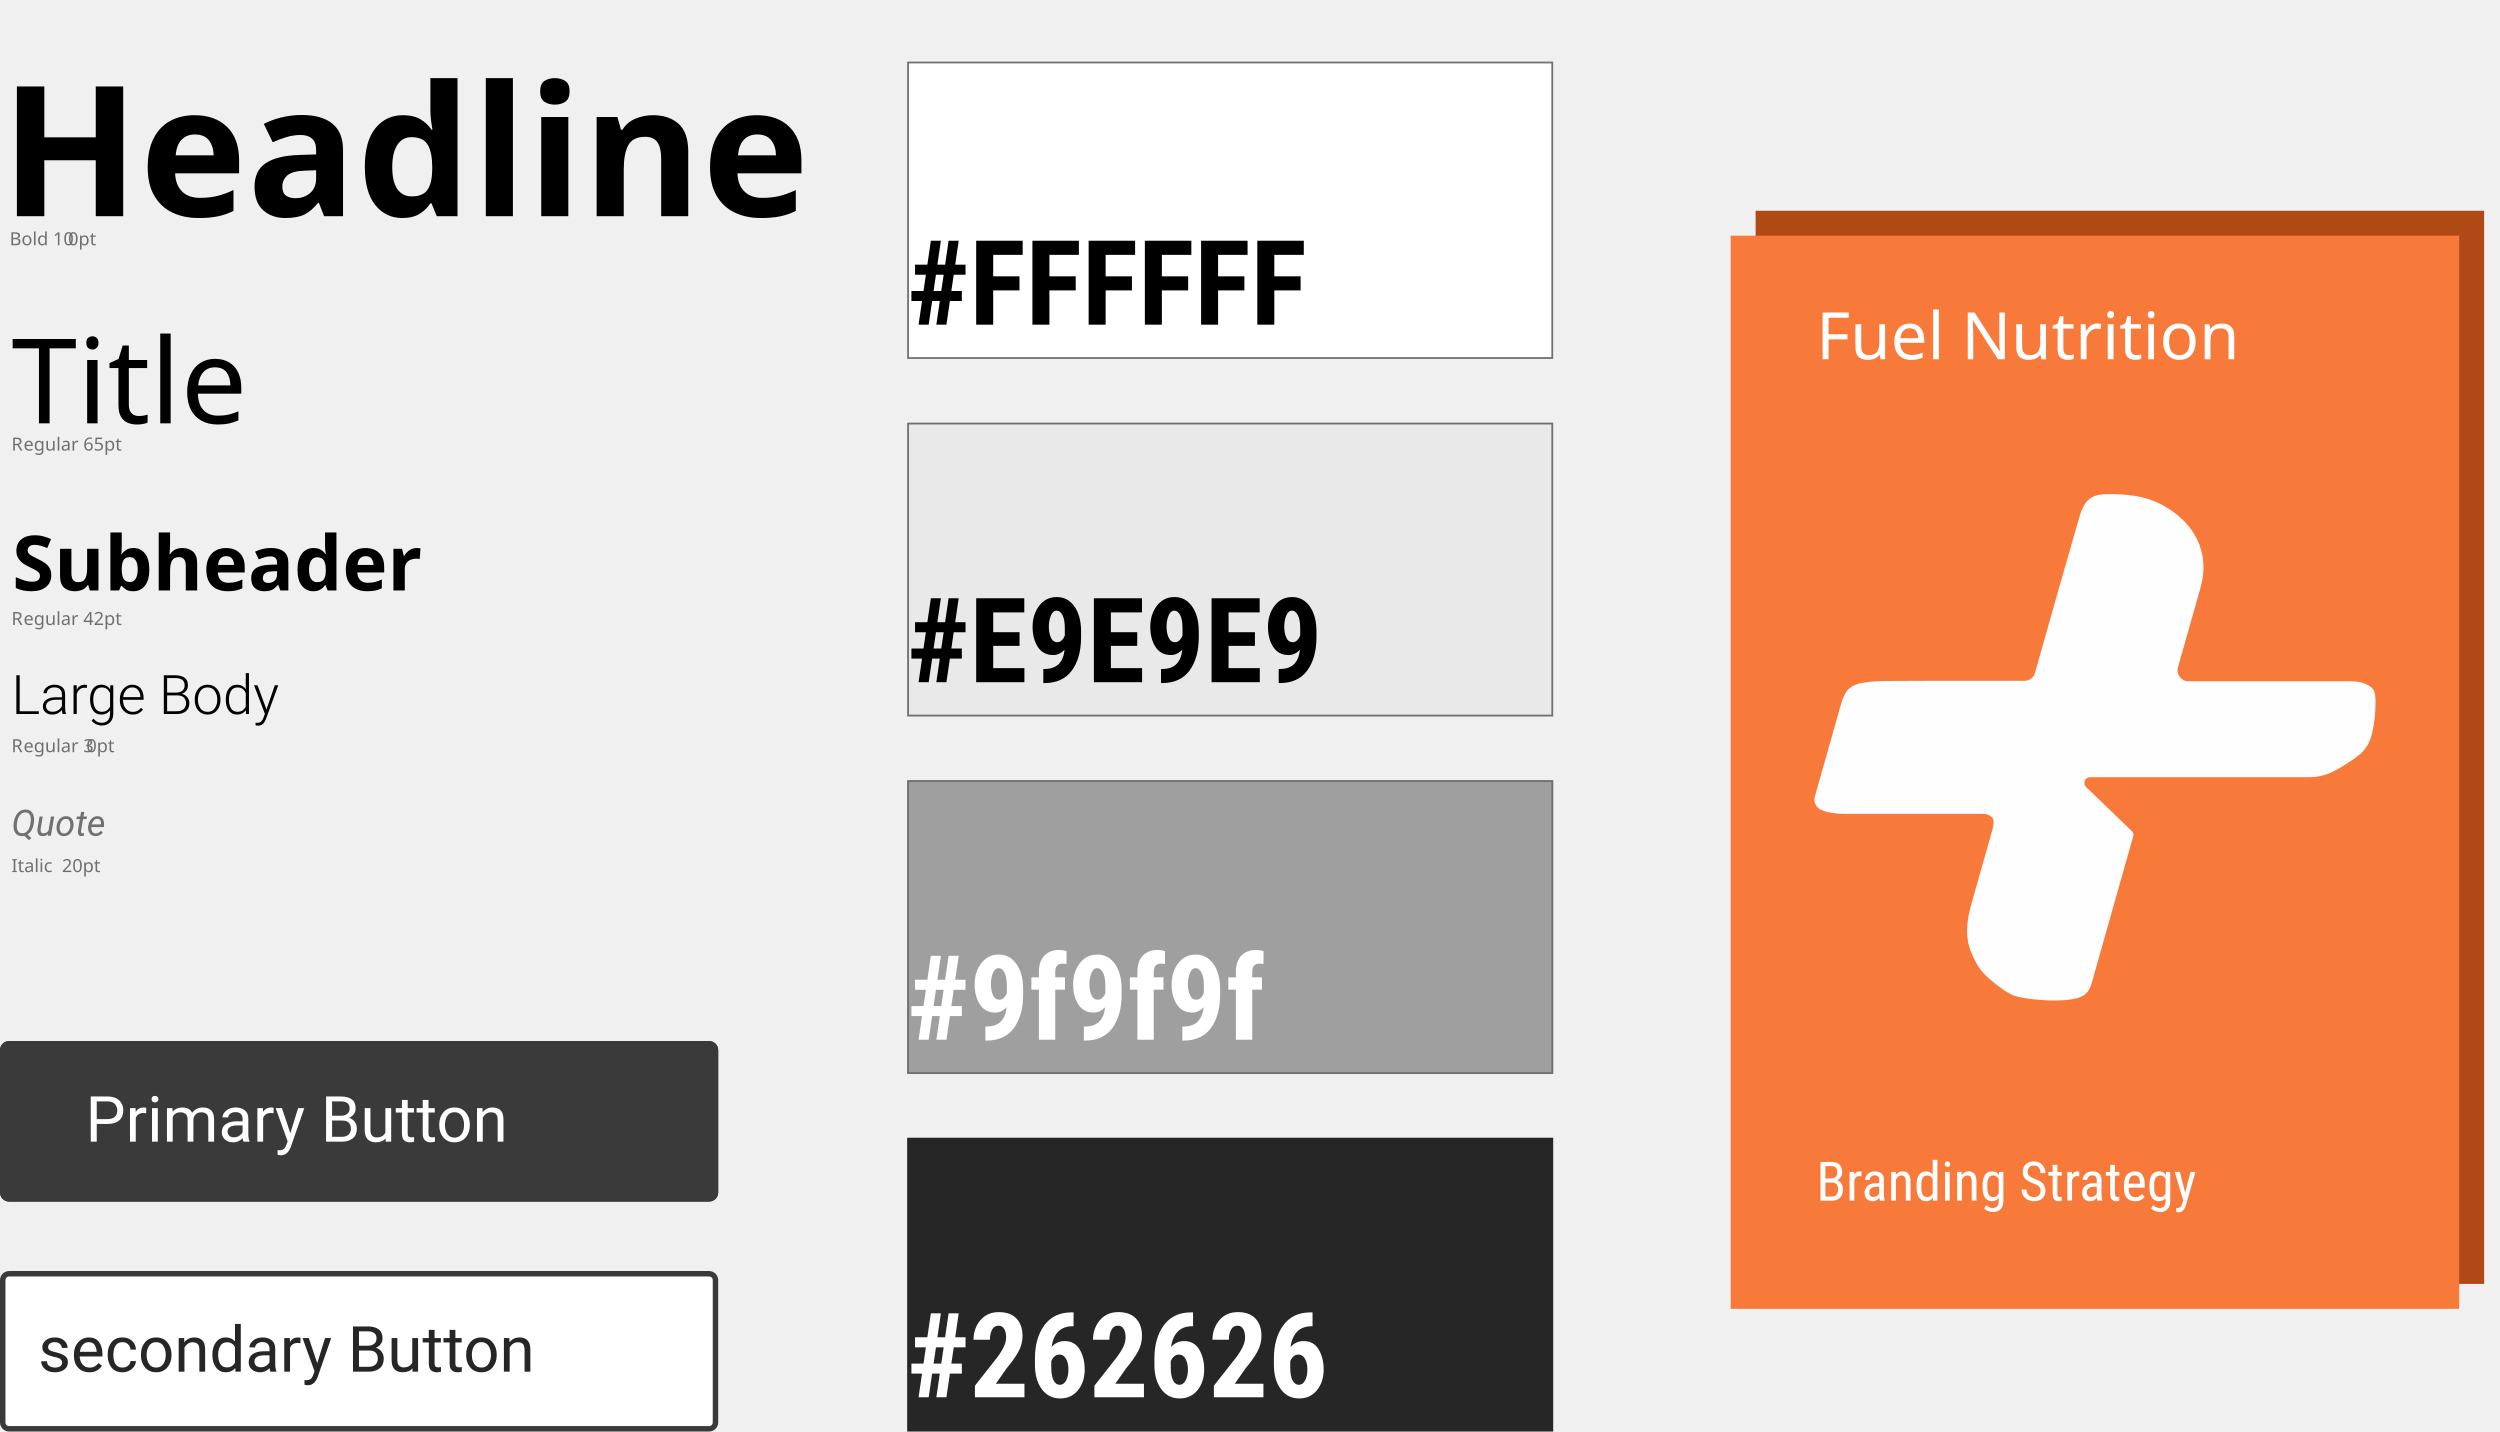
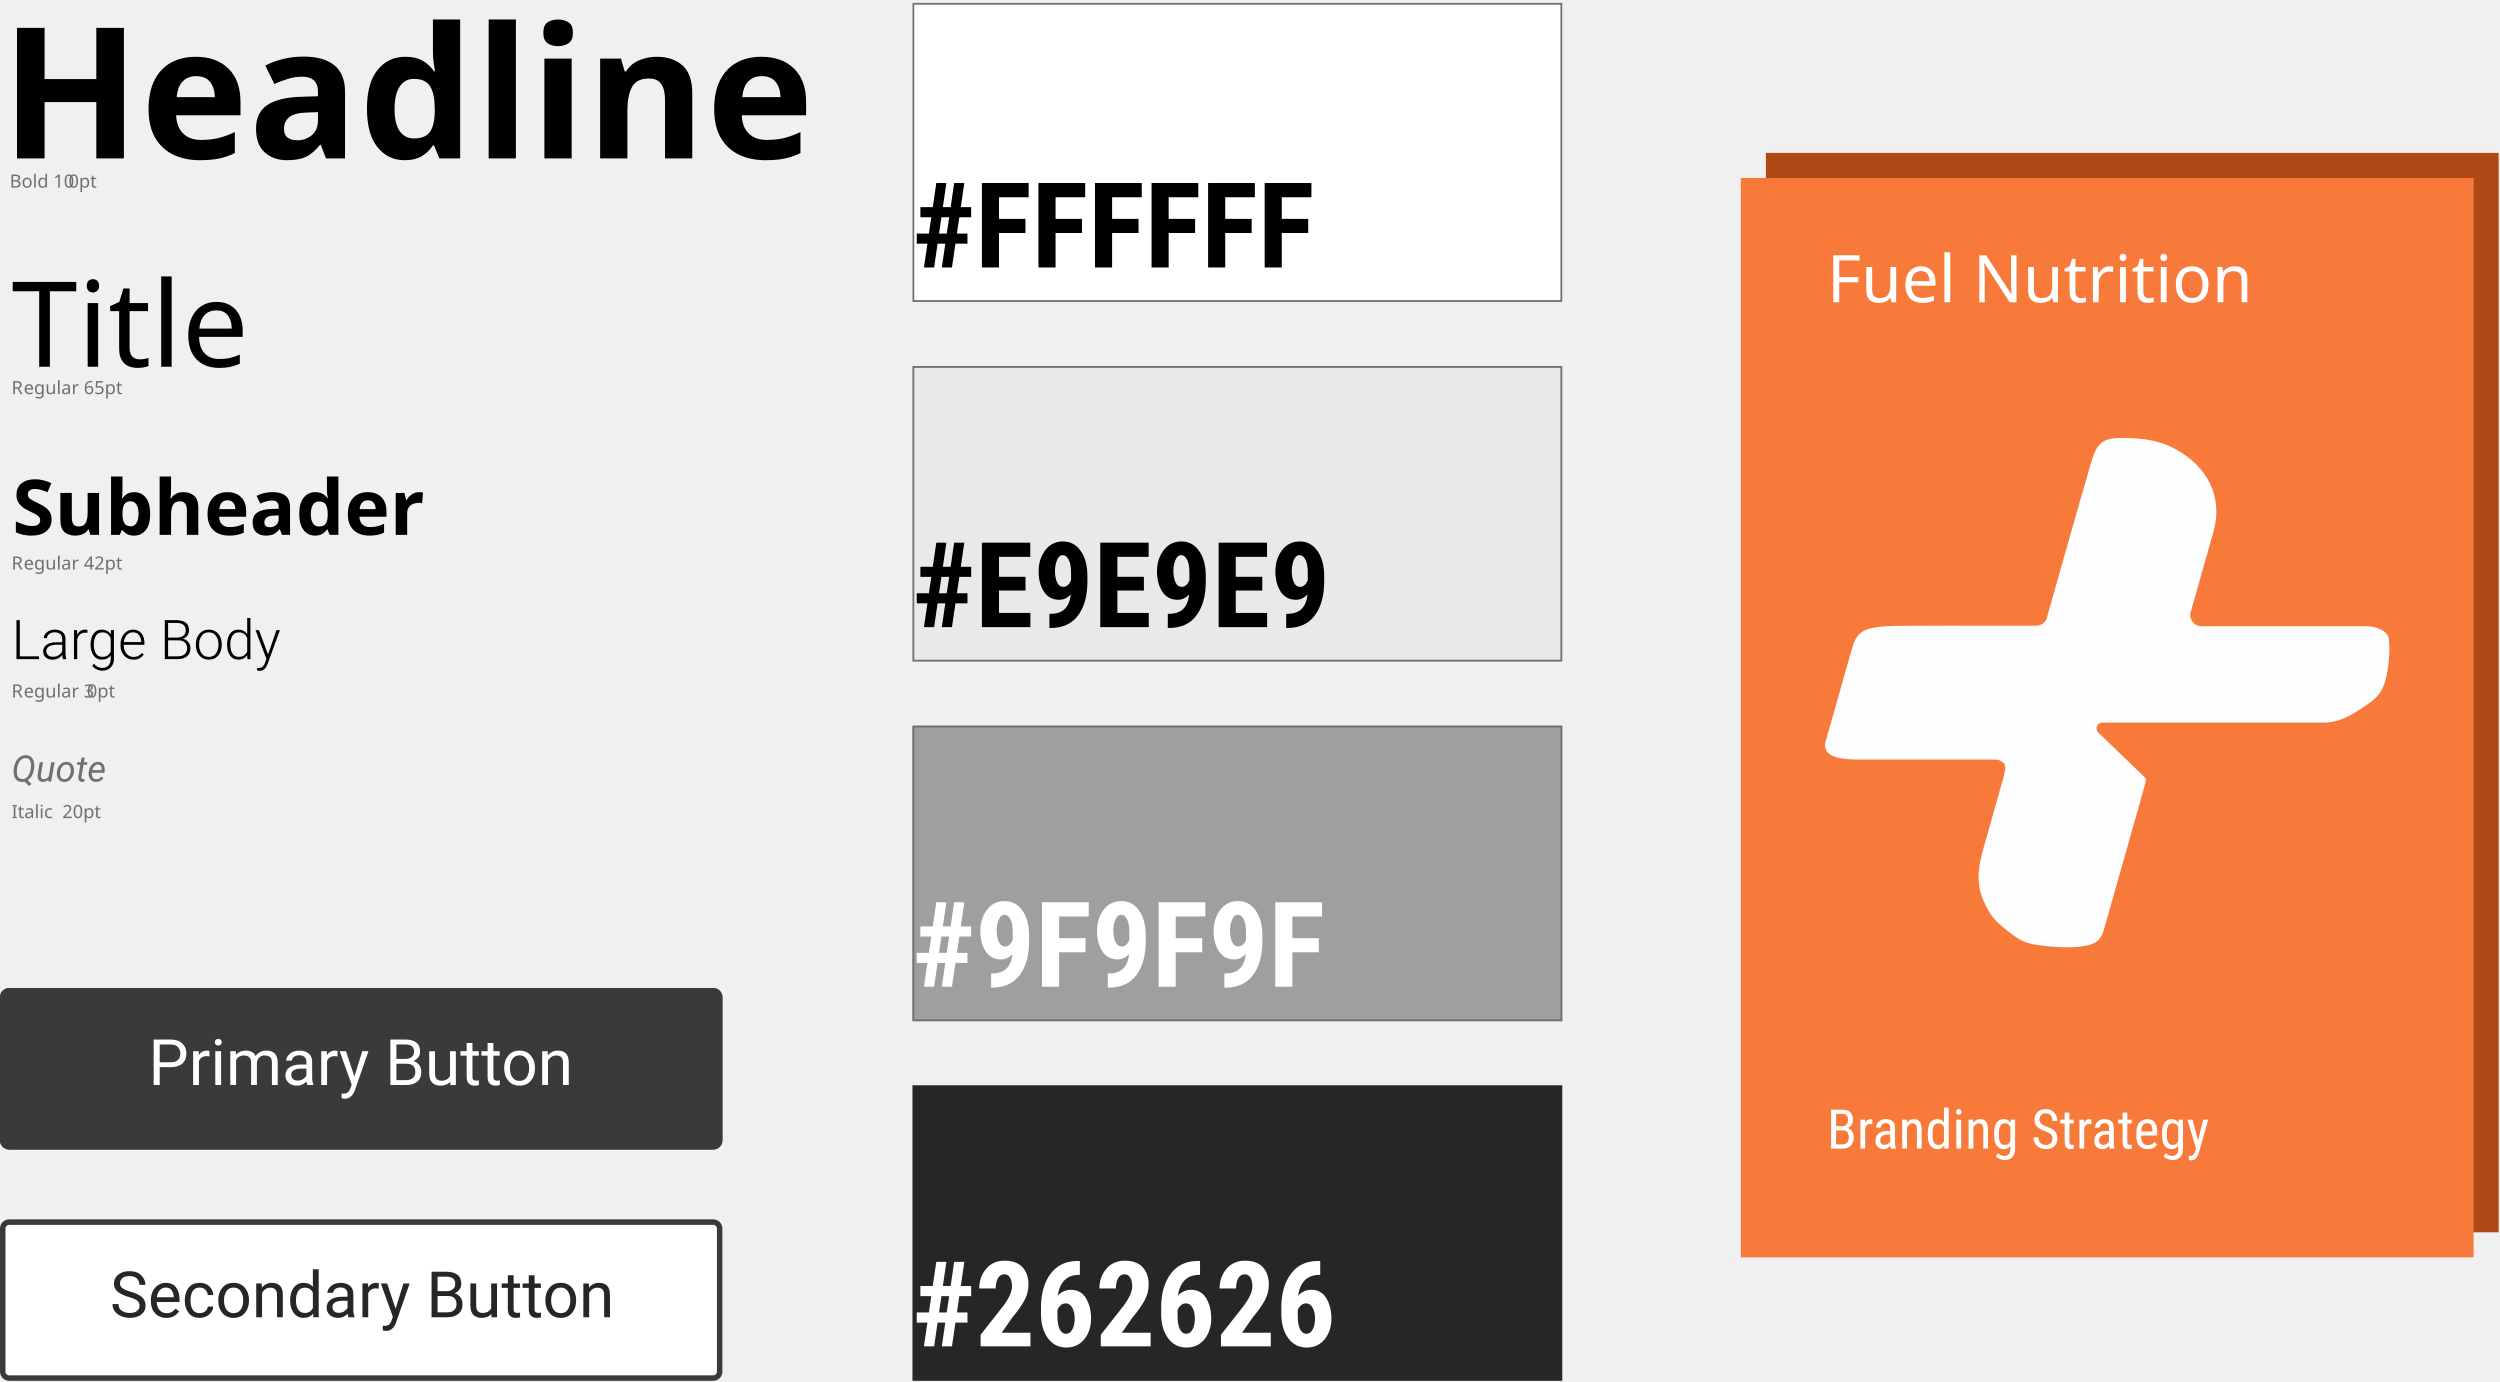
- <svg xmlns="http://www.w3.org/2000/svg" width="100%" height="100%" viewBox="0 0 1376 788" version="1.1" xml:space="preserve" style="fill-rule:evenodd;clip-rule:evenodd;stroke-linejoin:round;">
-   <g id="Group_362">
-     <g id="Large_Body">
-       <g id="Quote">
-         <text x="6.3px" y="460px" style="font-family:'Roboto-Italic', 'Roboto';font-style:italic;font-size:20px;fill:#707070;">Quote</text>
-       </g>
-       <g id="Italic_20pt">
-         <text x="6.3px" y="480px" style="font-family:'Vollkorn-Regular', 'Vollkorn';font-size:10px;fill:#707070;">Italic  20pt</text>
-       </g>
+ <svg xmlns="http://www.w3.org/2000/svg" width="100%" height="100%" viewBox="0 0 1368 756" version="1.1" xml:space="preserve" style="fill-rule:evenodd;clip-rule:evenodd;stroke-linejoin:round;">
+   <g id="Large_Body">
+     <g id="Quote">
+       <text x="6.3px" y="427.665px" style="font-family:'Roboto-Italic', 'Roboto';font-style:italic;font-size:20px;fill:#707070;">Quote</text>
    </g>
-     <g id="Quote-2">
-       <g id="Large_Body-2">
-         <text x="6.3px" y="393px" style="font-family:'Roboto-Light', 'Roboto';font-weight:300;font-size:30px;">Lar<tspan x="47.989px " y="393px ">g</tspan>e Body</text>
-       </g>
-       <g id="Regular_30pt">
-         <text x="6.3px" y="414px" style="font-family:'Vollkorn-Regular', 'Vollkorn';font-size:10px;fill:#707070;">R<tspan x="12.94px " y="414px ">e</tspan>gular 3<tspan x="47.52px " y="414px ">0</tspan>pt</text>
-       </g>
+     <g id="Italic_20pt">
+       <text x="6.3px" y="447.665px" style="font-family:'Vollkorn-Regular', 'Vollkorn';font-size:10px;fill:#707070;">Italic  20pt</text>
    </g>
-     <g id="Subheader">
-       <g id="Subheader-2">
-         <text x="6.749px" y="325px" style="font-family:'Oswald-Bold', 'Oswald';font-weight:700;font-size:42px;">Subheader</text>
-       </g>
-       <g id="Regular_42pt">
-         <text x="6.3px" y="344px" style="font-family:'Vollkorn-Regular', 'Vollkorn';font-size:10px;fill:#707070;">R<tspan x="12.94px " y="344px ">e</tspan>gular 42pt</text>
-       </g>
+   </g>
+   <g id="Quote-2">
+     <g id="Large_Body-2">
+       <text x="6.3px" y="360.665px" style="font-family:'Roboto-Light', 'Roboto';font-weight:300;font-size:30px;">Lar<tspan x="47.989px " y="360.665px ">g</tspan>e Body</text>
    </g>
-     <g id="Group_242">
-       <g id="Title">
-         <text x="6.3px" y="233px" style="font-family:'Oswald-Regular', 'Oswald';font-size:65px;">Title</text>
-       </g>
-       <g id="Regular_65pt">
-         <text x="6.3px" y="248px" style="font-family:'Vollkorn-Regular', 'Vollkorn';font-size:10px;fill:#707070;">R<tspan x="12.94px " y="248px ">e</tspan>gular 65pt</text>
-       </g>
+     <g id="Regular_30pt">
+       <text x="6.3px" y="381.665px" style="font-family:'Vollkorn-Regular', 'Vollkorn';font-size:10px;fill:#707070;">R<tspan x="12.94px " y="381.665px ">e</tspan>gular 3<tspan x="47.52px " y="381.665px ">0</tspan>pt</text>
    </g>
-     <g id="Group_243">
-       <g id="Headline">
-         <text x="0.3px" y="119px" style="font-family:'Oswald-Bold', 'Oswald';font-weight:700;font-size:100px;">Headline</text>
-       </g>
-       <g id="Bold_100pt">
-         <text x="5.3px" y="135px" style="font-family:'Vollkorn-Regular', 'Vollkorn';font-size:10px;fill:#707070;">Bold 10<tspan x="37.47px " y="135px ">0</tspan>pt</text>
-       </g>
+   </g>
+   <g id="Subheader">
+     <g id="Subheader-2">
+       <text x="6.749px" y="292.665px" style="font-family:'Oswald-Bold', 'Oswald';font-weight:700;font-size:42px;">Subheader</text>
    </g>
-     <g id="Rectangle_469">
-       <path d="M395.3,704.568c0,-2.76 -2.24,-5 -5,-5l-385.3,0c-2.76,0 -5,2.24 -5,5l0,78.348c0,2.76 2.24,5 5,5l385.3,0c2.76,0 5,-2.24 5,-5l0,-78.348Z" style="fill:#fff;" />
-       <path d="M393.8,704.568c0,-1.932 -1.568,-3.5 -3.5,-3.5l-385.3,0c-1.932,0 -3.5,1.568 -3.5,3.5l0,78.348c0,1.932 1.568,3.5 3.5,3.5l385.3,0c1.932,0 3.5,-1.568 3.5,-3.5l0,-78.348Z" style="fill:none;stroke:#3a3a3a;stroke-width:3px;" />
+     <g id="Regular_42pt">
+       <text x="6.3px" y="311.665px" style="font-family:'Vollkorn-Regular', 'Vollkorn';font-size:10px;fill:#707070;">R<tspan x="12.94px " y="311.665px ">e</tspan>gular 42pt</text>
    </g>
-     <g id="secondary_Button">
-       <text x="21.038px" y="754.958px" style="font-family:'Roboto-Regular', 'Roboto';font-size:35px;fill:#262626;">secondar<tspan x="166.148px " y="754.958px ">y</tspan> Butt<tspan x="254.981px " y="754.958px ">o</tspan>n</text>
+   </g>
+   <g id="Group_242">
+     <g id="Title">
+       <text x="6.3px" y="200.665px" style="font-family:'Oswald-Regular', 'Oswald';font-size:65px;">Title</text>
    </g>
-     <g id="Rectangle_491">
-       <path d="M395.3,578c0,-2.76 -2.24,-5 -5,-5l-385.3,0c-2.76,0 -5,2.24 -5,5l0,78.348c0,2.76 2.24,5 5,5l385.3,0c2.76,0 5,-2.24 5,-5l0,-78.348Z" style="fill:#3a3a3a;" />
-       <path d="M393.8,578c0,-1.932 -1.568,-3.5 -3.5,-3.5l-385.3,0c-1.932,0 -3.5,1.568 -3.5,3.5l0,78.348c0,1.932 1.568,3.5 3.5,3.5l385.3,0c1.932,0 3.5,-1.568 3.5,-3.5l0,-78.348Z" style="fill:none;stroke:#3a3a3a;stroke-width:3px;" />
+     <g id="Regular_65pt">
+       <text x="6.3px" y="215.665px" style="font-family:'Vollkorn-Regular', 'Vollkorn';font-size:10px;fill:#707070;">R<tspan x="12.94px " y="215.665px ">e</tspan>gular 65pt</text>
    </g>
-     <g id="Primary_Button">
-       <text x="47.064px" y="628.39px" style="font-family:'Roboto-Regular', 'Roboto';font-size:35px;fill:#fff;">Primar<tspan x="151.346px " y="628.39px ">y</tspan> Butt<tspan x="240.179px " y="628.39px ">o</tspan>n</text>
+   </g>
+   <g id="Group_243">
+     <g id="Headline">
+       <text x="0.3px" y="86.665px" style="font-family:'Oswald-Bold', 'Oswald';font-weight:700;font-size:100px;">Headline</text>
    </g>
-     <g id="Rectangle_451">
-       <rect x="499.3" y="232.631" width="355.578" height="161.715" style="fill:#e9e9e9;" />
-       <rect x="499.8" y="233.131" width="354.578" height="160.715" style="fill:none;stroke:#707070;stroke-width:1px;stroke-linejoin:miter;" />
+     <g id="Bold_100pt">
+       <text x="5.3px" y="102.665px" style="font-family:'Vollkorn-Regular', 'Vollkorn';font-size:10px;fill:#707070;">Bold 10<tspan x="37.47px " y="102.665px ">0</tspan>pt</text>
    </g>
-     <rect id="Rectangle_452" x="499.3" y="626.202" width="355.578" height="161.715" style="fill:#262626;" />
-     <g id="Rectangle_453">
-       <rect x="499.3" y="33.897" width="355.578" height="163.663" style="fill:#fff;" />
-       <rect x="499.8" y="34.397" width="354.578" height="162.663" style="fill:none;stroke:#707070;stroke-width:1px;stroke-linejoin:miter;" />
-     </g>
-     <g id="_262626">
-       <text x="499.3px" y="769.059px" style="font-family:'RobotoCondensed-Bold', 'Roboto Condensed';font-weight:700;font-size:65px;fill:#fff;">#262626</text>
-     </g>
-     <g id="Rectangle_454">
-       <rect x="499.3" y="429.417" width="355.578" height="161.715" style="fill:#9f9f9f;" />
-       <rect x="499.8" y="429.917" width="354.578" height="160.715" style="fill:none;stroke:#707070;stroke-width:1px;stroke-linejoin:miter;" />
-     </g>
-     <g id="_FFFFFF">
-       <text x="499.3px" y="178.703px" style="font-family:'RobotoCondensed-Bold', 'Roboto Condensed';font-weight:700;font-size:65px;">#FFFFFF</text>
-     </g>
-     <g id="_9f9f9f">
-       <text x="499.3px" y="572.274px" style="font-family:'RobotoCondensed-Bold', 'Roboto Condensed';font-weight:700;font-size:65px;fill:#fff;">#9f9f9f</text>
-     </g>
-     <g id="_E9E9E9_">
-       <text x="499.3px" y="375.489px" style="font-family:'RobotoCondensed-Bold', 'Roboto Condensed';font-weight:700;font-size:65px;">#E9E9E9</text>
-     </g>
-     <rect id="Path_16-2" x="966.3" y="116" width="400.971" height="590.655" style="fill:#b04916;fill-rule:nonzero;" />
-     <rect id="Path_16-21" x="952.577" y="129.723" width="400.971" height="590.655" style="fill:#f87a3b;fill-rule:nonzero;" />
-     <g id="Fuel_Nutrition">
-       <text x="999.697px" y="197.721px" style="font-family:'Oswald-Regular', 'Oswald';font-size:36px;fill:#fff;">Fuel Nutrition</text>
-     </g>
-     <g id="Branding_Strategy">
-       <text x="999.697px" y="660.86px" style="font-family:'RobotoCondensed-Regular', 'Roboto Condensed';font-size:30px;fill:#fff;">Br<tspan x="1024.6px " y="660.86px ">a</tspan>nding Str<tspan x="1144.35px " y="660.86px ">a</tspan>tegy</text>
-     </g>
-     <rect id="plus_white" x="1013.22" y="242.254" width="304.429" height="304.429" style="fill:none;" />
-     <path id="surface1" d="M1120.07,370.341c-0.74,2.597 -3.09,4.388 -5.808,4.388l-32.324,0c-12.424,0 -24.783,-0.062 -37.207,0.062c-6.181,0.064 -12.36,-0.124 -18.541,0.865c-7.725,1.174 -10.692,4.142 -12.794,11.558c-4.821,17.12 -9.703,34.179 -14.525,51.299c-0.74,2.656 0.434,5.5 2.844,6.921c4.018,2.286 11.062,2.535 15.327,2.535l73.238,0c1.485,0 2.844,-0.185 4.265,0.617c1.361,0.804 2.473,1.423 2.72,3.214c0.308,2.04 -1.174,6.738 -1.67,8.529c-3.46,12.177 -6.921,24.413 -10.381,36.65c-1.423,5.007 -2.474,9.952 -2.536,15.267c-0.061,5.439 1.238,10.074 3.586,14.893c2.719,5.565 4.573,8.098 9.331,12.177c3.214,2.78 8.778,7.045 12.794,8.653c5.688,1.916 17.616,2.844 23.486,2.718c3.956,-0.123 7.851,-0.247 11.743,-1.421c4.511,-1.359 6.428,-3.894 7.664,-8.282c7.601,-26.823 15.203,-53.708 22.807,-80.532c0.37,-1.297 0.124,-2.163 -0.865,-3.152c-8.345,-8.033 -16.689,-16.069 -25.033,-24.103c-2.037,-1.978 -0.678,-5.438 2.163,-5.438l120.829,0c7.602,0 13.351,-2.844 19.469,-6.798c2.905,-1.916 5.872,-3.71 8.529,-6.058c2.782,-2.41 4.449,-5.192 5.623,-8.652c1.979,-5.935 2.783,-14.464 2.659,-20.704c-0.123,-4.203 -0.308,-6.492 -4.449,-8.655c-3.338,-1.729 -6.613,-1.914 -10.199,-1.914l-88.257,0c-4.018,0 -6.921,-3.833 -5.809,-7.727c4.139,-14.585 8.281,-29.234 12.422,-43.818c5.562,-19.532 -3.584,-35.972 -20.704,-45.305c-8.406,-4.573 -16.812,-5.87 -26.145,-6.117c-11.99,-0.372 -16.501,0.866 -20.023,13.226c-8.221,28.367 -16.254,56.737 -24.229,85.104Z" style="fill:#fefefe;fill-rule:nonzero;" />
  </g>
+   <g id="Rectangle_469">
+     <path d="M395.3,672.233c0,-2.76 -2.24,-5 -5,-5l-385.3,0c-2.76,0 -5,2.24 -5,5l0,78.348c0,2.759 2.24,5 5,5l385.3,0c2.76,0 5,-2.241 5,-5l0,-78.348Z" style="fill:#fff;" />
+     <path d="M393.8,672.233c0,-1.932 -1.568,-3.5 -3.5,-3.5l-385.3,0c-1.932,0 -3.5,1.568 -3.5,3.5l0,78.348c0,1.931 1.568,3.5 3.5,3.5l385.3,0c1.932,0 3.5,-1.569 3.5,-3.5l0,-78.348Z" style="fill:none;stroke:#3a3a3a;stroke-width:3px;" />
+   </g>
+   <g id="secondary_Button">
+     <text x="60.188px" y="720.797px" style="font-family:'Roboto-Regular', 'Roboto';font-size:35px;fill:#262626;">Secondar<tspan x="208.015px " y="720.797px ">y</tspan> Butt<tspan x="296.848px " y="720.797px ">o</tspan>n</text>
+   </g>
+   <g id="Rectangle_491">
+     <path d="M395.3,545.665c0,-2.76 -2.24,-5 -5,-5l-385.3,0c-2.76,0 -5,2.24 -5,5l0,78.348c0,2.759 2.24,5 5,5l385.3,0c2.76,0 5,-2.241 5,-5l0,-78.348Z" style="fill:#3a3a3a;" />
+     <path d="M393.8,545.665c0,-1.932 -1.568,-3.5 -3.5,-3.5l-385.3,0c-1.932,0 -3.5,1.568 -3.5,3.5l0,78.348c0,1.931 1.568,3.5 3.5,3.5l385.3,0c1.932,0 3.5,-1.569 3.5,-3.5l0,-78.348Z" style="fill:none;stroke:#3a3a3a;stroke-width:3px;" />
+   </g>
+   <g id="Primary_Button">
+     <text x="81.2px" y="593.717px" style="font-family:'Roboto-Regular', 'Roboto';font-size:35px;fill:#fff;">Primar<tspan x="185.482px " y="593.717px ">y</tspan> Butt<tspan x="274.315px " y="593.717px ">o</tspan>n</text>
+   </g>
+   <g id="Rectangle_451">
+     <rect x="499.3" y="200.296" width="355.578" height="161.715" style="fill:#e9e9e9;" />
+     <rect x="499.8" y="200.796" width="354.578" height="160.715" style="fill:none;stroke:#707070;stroke-width:1px;stroke-linejoin:miter;" />
+   </g>
+   <rect id="Rectangle_452" x="499.3" y="593.867" width="355.578" height="161.715" style="fill:#262626;" />
+   <g id="Rectangle_453">
+     <rect x="499.3" y="1.562" width="355.578" height="163.663" style="fill:#fff;" />
+     <rect x="499.8" y="2.062" width="354.578" height="162.663" style="fill:none;stroke:#707070;stroke-width:1px;stroke-linejoin:miter;" />
+   </g>
+   <g id="_262626">
+     <text x="499.3px" y="736.724px" style="font-family:'RobotoCondensed-Bold', 'Roboto Condensed';font-weight:700;font-size:65px;fill:#fff;">#262626</text>
+   </g>
+   <g id="Rectangle_454">
+     <rect x="499.3" y="397.082" width="355.578" height="161.715" style="fill:#9f9f9f;" />
+     <rect x="499.8" y="397.582" width="354.578" height="160.715" style="fill:none;stroke:#707070;stroke-width:1px;stroke-linejoin:miter;" />
+   </g>
+   <g id="_FFFFFF">
+     <text x="499.3px" y="146.368px" style="font-family:'RobotoCondensed-Bold', 'Roboto Condensed';font-weight:700;font-size:65px;">#FFFFFF</text>
+   </g>
+   <g id="_9f9f9f">
+     <text x="499.3px" y="539.939px" style="font-family:'RobotoCondensed-Bold', 'Roboto Condensed';font-weight:700;font-size:65px;fill:#fff;">#9F9F9F</text>
+   </g>
+   <g id="_E9E9E9_">
+     <text x="499.3px" y="343.154px" style="font-family:'RobotoCondensed-Bold', 'Roboto Condensed';font-weight:700;font-size:65px;">#E9E9E9</text>
+   </g>
+   <rect id="Path_16-2" x="966.3" y="83.665" width="400.971" height="590.655" style="fill:#b04916;fill-rule:nonzero;" />
+   <rect id="Path_16-21" x="952.577" y="97.388" width="400.971" height="590.655" style="fill:#f87a3b;fill-rule:nonzero;" />
+   <g id="Fuel_Nutrition">
+     <text x="999.697px" y="165.386px" style="font-family:'Oswald-Regular', 'Oswald';font-size:36px;fill:#fff;">Fuel Nutrition</text>
+   </g>
+   <g id="Branding_Strategy">
+     <text x="999.697px" y="628.525px" style="font-family:'RobotoCondensed-Regular', 'Roboto Condensed';font-size:30px;fill:#fff;">Br<tspan x="1024.6px " y="628.525px ">a</tspan>nding Str<tspan x="1144.35px " y="628.525px ">a</tspan>tegy</text>
+   </g>
+   <rect id="plus_white" x="1013.22" y="209.919" width="304.429" height="304.429" style="fill:none;" />
+   <path id="surface1" d="M1120.07,338.006c-0.74,2.597 -3.09,4.388 -5.808,4.388l-32.324,0c-12.424,0 -24.783,-0.062 -37.207,0.061c-6.181,0.064 -12.36,-0.123 -18.541,0.866c-7.725,1.174 -10.692,4.141 -12.794,11.558c-4.821,17.12 -9.703,34.178 -14.525,51.298c-0.74,2.657 0.434,5.501 2.844,6.921c4.018,2.287 11.062,2.536 15.327,2.536l73.238,0c1.485,0 2.844,-0.185 4.265,0.617c1.361,0.804 2.473,1.423 2.72,3.213c0.308,2.04 -1.174,6.739 -1.67,8.53c-3.46,12.177 -6.921,24.413 -10.381,36.649c-1.423,5.007 -2.474,9.953 -2.536,15.268c-0.061,5.439 1.238,10.073 3.586,14.893c2.719,5.564 4.573,8.097 9.331,12.177c3.214,2.78 8.778,7.044 12.794,8.652c5.688,1.917 17.616,2.844 23.486,2.719c3.956,-0.124 7.851,-0.247 11.743,-1.421c4.511,-1.359 6.428,-3.895 7.664,-8.283c7.601,-26.823 15.203,-53.708 22.807,-80.531c0.37,-1.297 0.124,-2.163 -0.865,-3.152c-8.345,-8.034 -16.689,-16.07 -25.033,-24.103c-2.037,-1.978 -0.678,-5.439 2.163,-5.439l120.829,0c7.602,0 13.351,-2.844 19.469,-6.798c2.905,-1.916 5.872,-3.709 8.529,-6.057c2.782,-2.41 4.449,-5.192 5.623,-8.653c1.979,-5.934 2.783,-14.463 2.659,-20.704c-0.123,-4.203 -0.308,-6.491 -4.449,-8.654c-3.338,-1.73 -6.613,-1.915 -10.199,-1.915l-88.257,0c-4.018,0 -6.921,-3.832 -5.809,-7.727c4.139,-14.585 8.281,-29.233 12.422,-43.818c5.562,-19.532 -3.584,-35.971 -20.704,-45.304c-8.406,-4.573 -16.812,-5.871 -26.145,-6.117c-11.99,-0.373 -16.501,0.865 -20.023,13.225c-8.221,28.368 -16.254,56.737 -24.229,85.105Z" style="fill:#fefefe;fill-rule:nonzero;" />
</svg>
